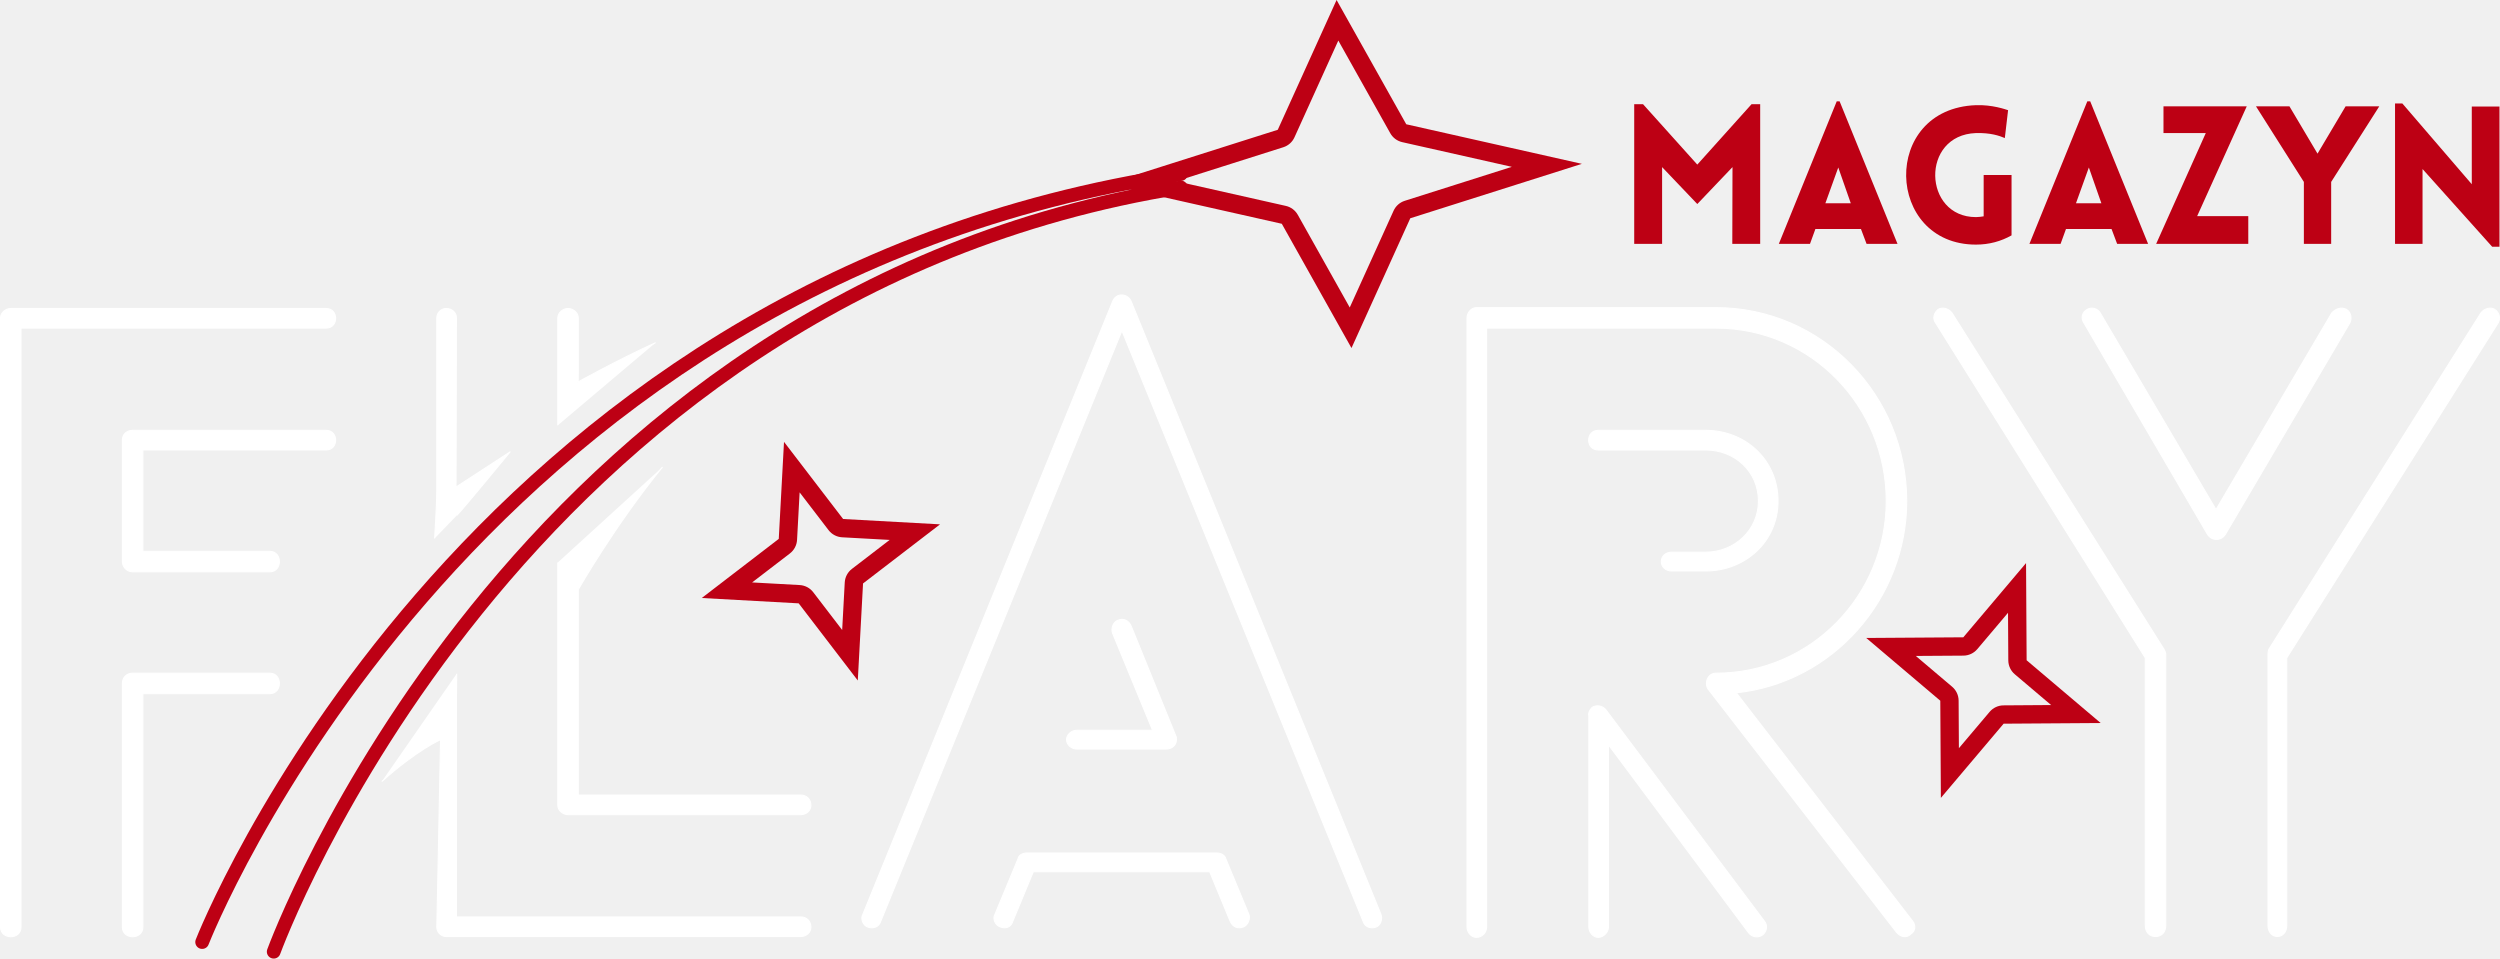
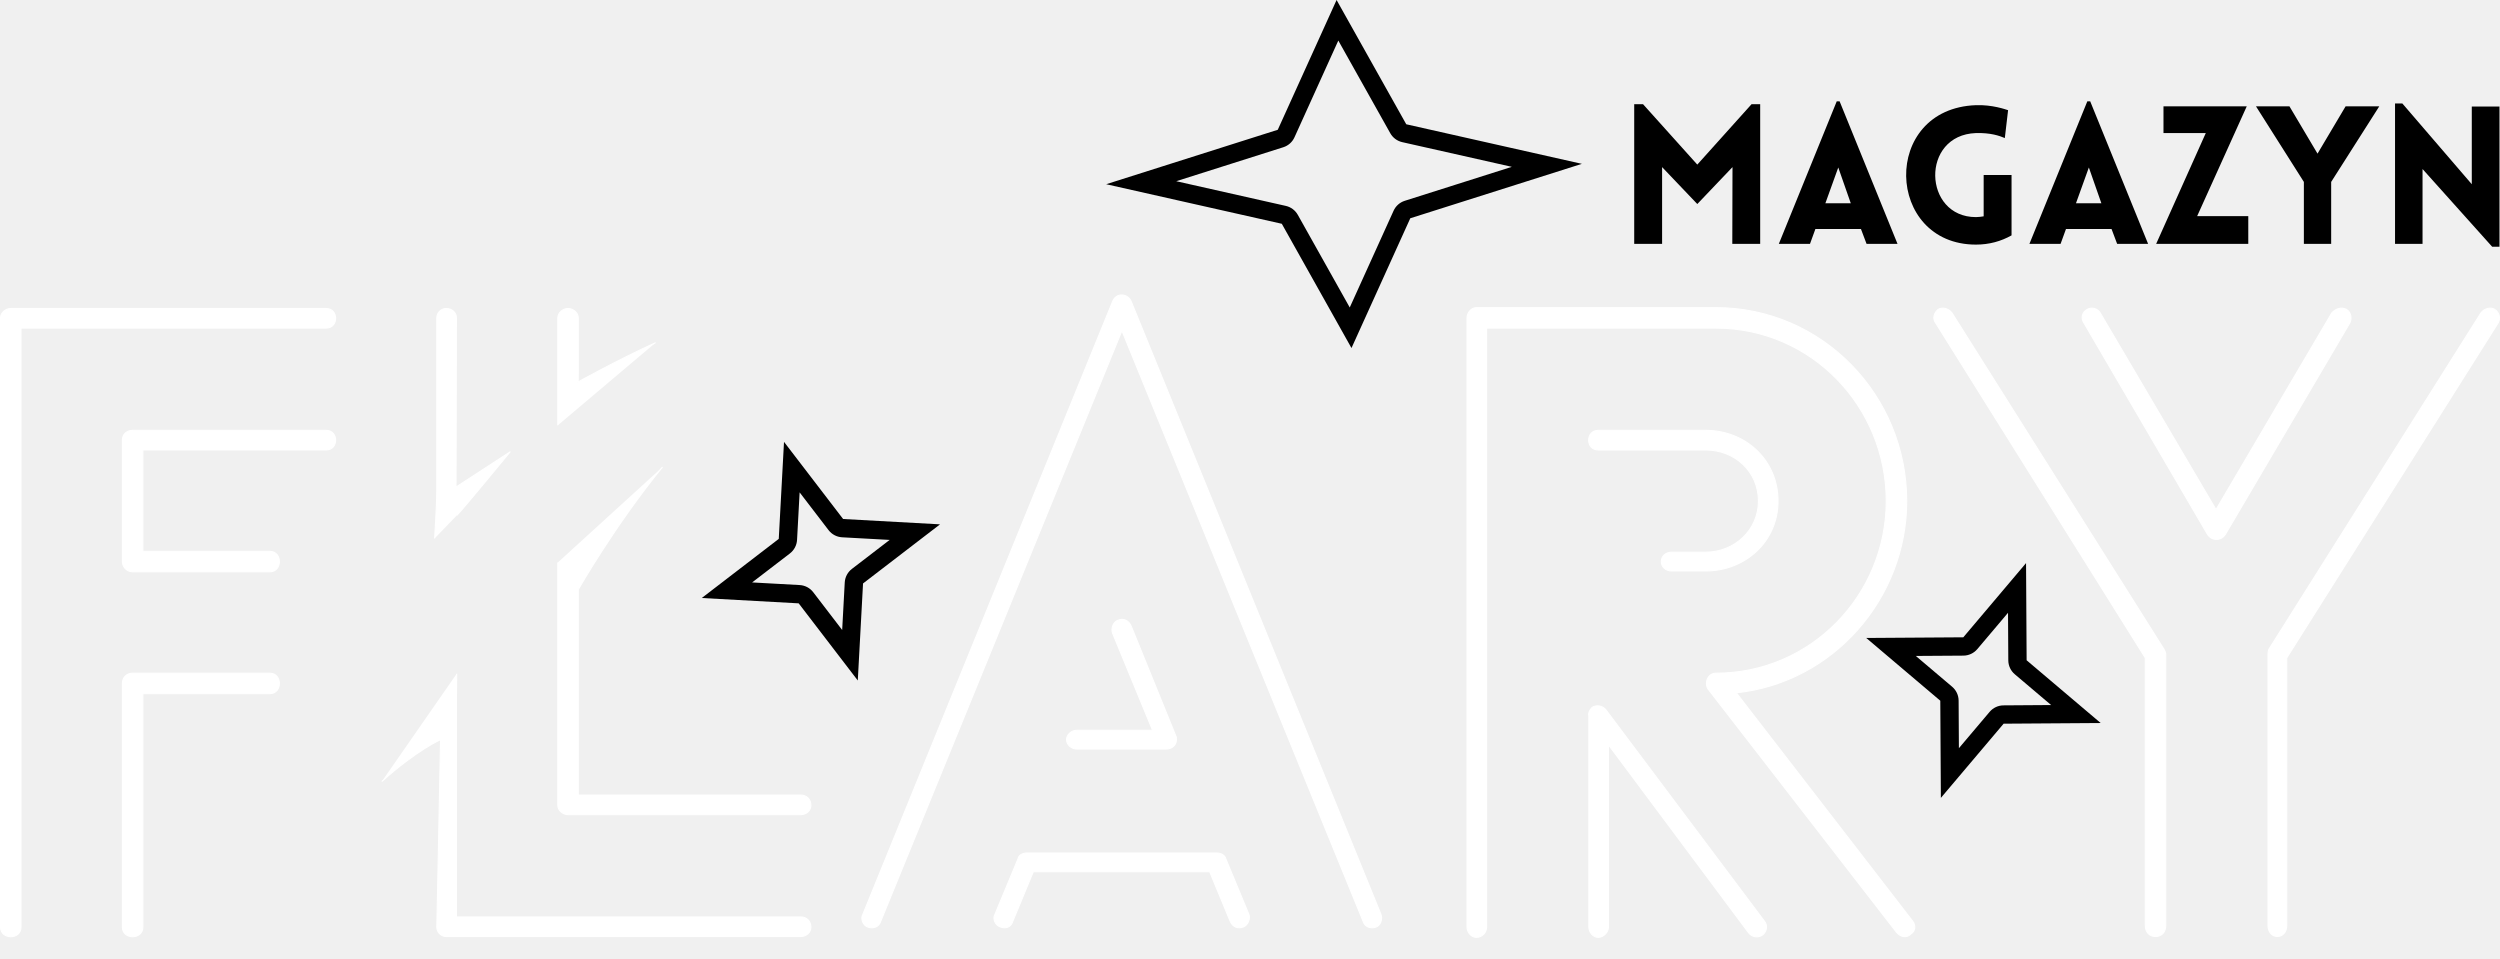
<svg xmlns="http://www.w3.org/2000/svg" width="1455.35" height="558.025" viewBox="0 0 1091.512 418.519">
-   <path fill="#bd0014" fill-rule="evenodd" d="M741.048 71.866 717.368 45.5h-3.863v60.96h12.177V72.957l15.367 16.125 15.368-16.125-.086 33.504h12.175V45.5h-3.777zm35.602 34.595h13.605l2.348-6.465h19.902l2.438 6.465h13.516l-25.274-62.22h-1.258zm20.32-17.715 5.625-15.621 5.461 15.62zm81.282 14.02V76.402h-12.176v18.05c-1.09.169-2.266.337-3.36.337-23.172 0-24.265-35.856 0-36.692 6.383-.168 10.246 1.172 12.598 2.184l1.426-12.176c-1.09-.336-6.887-2.437-14.024-2.184-41.644 1.512-39.632 60.875 0 60.875 5.711 0 10.918-1.425 15.536-4.03m7.808 3.695h13.606l2.347-6.465h19.903l2.433 6.465h13.52l-25.274-62.22h-1.261zm20.32-17.715 5.625-15.621 5.461 15.62zm75.231 17.715v-12.09h-22.329c7.219-15.953 14.437-31.91 21.66-47.946h-36.356v11.672h18.473c-7.219 16.035-14.441 32.242-21.664 48.364zm24.269 0h11.922V79.425l21-33h-14.699l-12.262 20.657-12.257-20.657H984.97l20.91 33zm51.812-32.665 30.4 33.926h3.19V46.507h-12.09v33.922l-30.32-35.265h-3.19v61.297h12.01zm0 0" />
+   <path fill="lab(30% 80 97)" fill-rule="evenodd" d="M741.048 71.866 717.368 45.5h-3.863v60.96h12.177V72.957l15.367 16.125 15.368-16.125-.086 33.504h12.175V45.5h-3.777zm35.602 34.595h13.605l2.348-6.465h19.902l2.438 6.465h13.516l-25.274-62.22h-1.258zm20.32-17.715 5.625-15.621 5.461 15.62zm81.282 14.02V76.402h-12.176v18.05c-1.09.169-2.266.337-3.36.337-23.172 0-24.265-35.856 0-36.692 6.383-.168 10.246 1.172 12.598 2.184l1.426-12.176c-1.09-.336-6.887-2.437-14.024-2.184-41.644 1.512-39.632 60.875 0 60.875 5.711 0 10.918-1.425 15.536-4.03m7.808 3.695h13.606l2.347-6.465h19.903l2.433 6.465h13.52l-25.274-62.22h-1.261zm20.32-17.715 5.625-15.621 5.461 15.62zm75.231 17.715v-12.09h-22.329c7.219-15.953 14.437-31.91 21.66-47.946h-36.356v11.672h18.473c-7.219 16.035-14.441 32.242-21.664 48.364zm24.269 0h11.922V79.425l21-33h-14.699l-12.262 20.657-12.257-20.657H984.97l20.91 33zm51.812-32.665 30.4 33.926h3.19V46.507h-12.09v33.922l-30.32-35.265h-3.19v61.297h12.01zm0 0" />
  <path fill="#fff" fill-rule="evenodd" stroke="#fff" stroke-linejoin="round" stroke-miterlimit="10" stroke-width=".474" d="M117.798 293.926H57.904c-2.606 0-4.465 1.859-4.465 4.46v106.403c0 5.582 8.93 5.582 8.93 0V302.851h55.43c5.581 0 5.581-8.926 0-8.926zm24.555-106.032h-84.45c-2.605 0-4.464 1.86-4.464 4.094v53.2c0 2.233 1.86 4.464 4.465 4.464h59.894c5.582 0 5.582-8.93 0-8.93h-55.43v-44.27h79.985c5.582 0 5.582-8.558 0-8.558zM9.166 404.789v-261.54h133.186c5.582 0 5.582-8.554 0-8.554H4.702c-2.23 0-4.465 1.86-4.465 4.09v266.004c0 5.582 8.93 5.582 8.93 0zm190.316-179.793c2.727-2.774 23.215-27.696 23.215-27.696l-23.598 15.352.176-73.867c0-2.23-1.86-4.09-4.465-4.09-2.23 0-4.094 1.86-4.094 4.09v75.125c0 6.59-.964 21.18-.964 21.18m-23.06 106.128c15.267-13.742 25.77-18.355 25.77-18.355s.06-8.817.043-8.125c-.687 37.945-1.789 90.05-1.789 90.05 0 2.235 1.864 4.094 4.094 4.094h154.766c2.605 0 4.465-1.859 4.465-4.093 0-2.602-1.86-4.461-4.465-4.461H199.275V305.57c0-5.746.117-3.668.117-11.402" />
  <path fill="#fff" fill-rule="evenodd" stroke="#fff" stroke-linejoin="round" stroke-miterlimit="10" stroke-width=".474" d="M243.548 245.578v106.011c0 2.235 2.23 4.094 4.465 4.094h101.563c2.605 0 4.465-1.86 4.465-4.094 0-2.605-1.86-4.464-4.465-4.464h-97.102v-89.73s15.95-28.013 36.762-53.474m-2.996-54.308c-16.684 7.598-33.977 17.234-33.977 17.234s.211 2.864.211-5.226v-22.836c0-2.23-2.23-4.09-4.46-4.09-2.235 0-4.466 1.86-4.466 4.09v46.898m226.567 141.352h39.066c2.602 0 4.461-1.86 4.461-4.09 0-.746 0-1.117-.37-1.863l-19.345-47.621c-1.117-2.602-3.347-3.72-5.953-2.602-1.86.742-2.976 3.348-2.234 5.578l17.488 42.414h-33.113c-2.23 0-4.461 1.86-4.461 4.094 0 2.23 2.23 4.09 4.46 4.09zm-27.903 75.151 8.93-21.578h77.012l8.93 21.578c1.113 2.602 3.347 3.348 5.578 2.602 2.234-.743 3.347-3.72 2.605-5.578l-10.047-24.184c-.37-1.488-1.86-2.606-4.09-2.606h-82.593c-1.86 0-3.72.747-4.09 2.606L434.4 399.21c-1.113 1.859 0 4.835 2.605 5.578 2.23.746 4.465 0 5.207-2.602zm-57.664 0 105.286-257.82 105.285 257.82c.746 2.602 3.347 3.348 5.582 2.602 2.23-.743 2.976-3.72 2.23-5.578L493.927 131.718c-1.488-3.722-6.699-4.093-8.187 0L376.736 399.211c-1.117 1.859 0 4.835 2.23 5.578 2.235.746 4.836 0 5.582-2.602zm360.129-152.905c17.485 0 31.621-13.024 31.621-30.508 0-17.855-14.136-30.879-31.62-30.879h-46.876c-5.582 0-5.582 8.559 0 8.559h46.875c12.649 0 23.067 9.3 23.067 22.32 0 12.648-10.418 22.32-23.067 22.32h-14.883c-2.601 0-4.464 1.864-4.464 4.094 0 2.234 1.863 4.094 4.465 4.094zm25.672 152.906-69.199-92.266c-1.488-1.859-4.094-2.234-5.953-1.117-1.117 1.117-1.86 2.606-1.488 3.723v92.262c0 2.234 1.859 4.465 4.093 4.465 2.23 0 4.461-2.231 4.461-4.465v-79.614l61.016 81.848c1.488 2.23 4.465 2.606 6.324 1.117 1.86-1.488 2.234-4.094.746-5.953zm-121.285 2.602v-261.54h100.078c41.668 0 74.406 34.227 74.406 75.524 0 40.926-32.738 75.152-74.406 75.152-2.234 0-4.094 1.86-4.094 4.461 0 1.118.371 2.235 1.118 2.98l81.847 105.657c1.86 2.23 4.465 2.606 6.324.742 1.86-1.113 2.235-3.719.743-5.578l-77.008-99.707c42.41-4.465 74.406-41.297 74.406-83.707 0-46.133-36.832-84.453-83.336-84.453H644.599c-2.23 0-4.09 2.234-4.09 4.465v266.004c0 2.234 1.86 4.465 4.09 4.465 2.606 0 4.465-2.231 4.465-4.465zm260.797-263.77 53.941 92.266c1.86 2.972 5.961 2.972 7.82 0l54.31-92.266c1.12-2.234.378-4.836-1.49-5.953-2.23-1.117-4.46-.371-6.32 1.488l-50.6 85.942-50.595-85.942c-1.113-1.86-3.718-2.605-5.578-1.488-2.234 1.117-2.976 3.719-1.488 5.953zm173.371-4.465-92.64 146.953c-.372 1.118-.372 1.86-.372 2.606v117.933c0 2.977 1.864 4.836 4.09 4.836 2.23 0 4.094-1.859 4.094-4.836v-116.82l92.27-146.207c1.109-1.86.738-4.465-1.493-5.953-1.86-1.117-4.469-.371-5.949 1.488zM945.576 404.046V285.738c0-.742-.371-1.488-.742-2.23l-92.637-146.954c-1.488-1.86-4.094-2.605-5.953-1.488-1.864 1.488-2.606 4.094-1.117 5.953l91.52 146.207v116.82c0 2.977 1.858 4.836 4.464 4.836 2.605 0 4.465-1.859 4.465-4.836zm0 0" />
-   <path fill="none" stroke="#bd0014" stroke-linecap="round" stroke-miterlimit="1.5" stroke-width="6" d="M119.505 415.519S223.654 128.714 515.58 81.859" />
-   <path fill="none" stroke="#bd0014" stroke-linecap="round" stroke-miterlimit="1.5" stroke-width="6" d="M88.263 411.304S200.627 123.07 515.58 75.98" />
-   <path fill="#bd0014" fill-rule="evenodd" d="m583.556 0 30.422 54.257 76.68 17.278L615.736 95.3l-25.672 56.66-30.426-54.257-76.676-17.274 74.918-23.77Zm.758 17.71L565.17 59.96a8 8 0 0 1-4.868 4.325l-46.754 14.831 47.848 10.781a8 8 0 0 1 5.223 3.895l22.687 40.457 19.145-42.25a8 8 0 0 1 4.867-4.325l46.754-14.832-47.852-10.78a8 8 0 0 1-5.218-3.892zm300.27 228.137.25 42.434 32.336 27.394-42.38.293-27.398 32.399-.25-42.43-32.336-27.398 42.38-.29zm-7.872 21.7-13.418 15.867a8.02 8.02 0 0 1-6.054 2.836l-20.793.14 15.863 13.442a8 8 0 0 1 2.832 6.058l.121 20.778 13.418-15.868a8 8 0 0 1 6.055-2.832l20.793-.144-15.867-13.442a8 8 0 0 1-2.828-6.054zm-534.41-74.629 25.805 33.68 42.316 2.331-33.617 25.809-2.293 42.371-25.804-33.684-42.32-2.332 33.62-25.808zm6.817 22.05-1.121 20.75a8.01 8.01 0 0 1-3.118 5.914l-16.496 12.66 20.762 1.145a8 8 0 0 1 5.91 3.125l12.64 16.492 1.122-20.746a8.01 8.01 0 0 1 3.117-5.914l16.496-12.664-20.765-1.144a8 8 0 0 1-5.91-3.122zm0 0" />
+   <path fill="none" stroke="lab(30% 80 97)" stroke-linecap="round" stroke-miterlimit="1.5" stroke-width="6" d="M119.505 415.519S223.654 128.714 515.58 81.859" />
+   <path fill="none" stroke="lab(30% 80 97)" stroke-linecap="round" stroke-miterlimit="1.5" stroke-width="6" d="M88.263 411.304S200.627 123.07 515.58 75.98" />
+   <path fill="lab(30% 80 97)" fill-rule="evenodd" d="m583.556 0 30.422 54.257 76.68 17.278L615.736 95.3l-25.672 56.66-30.426-54.257-76.676-17.274 74.918-23.77Zm.758 17.71L565.17 59.96a8 8 0 0 1-4.868 4.325l-46.754 14.831 47.848 10.781a8 8 0 0 1 5.223 3.895l22.687 40.457 19.145-42.25a8 8 0 0 1 4.867-4.325l46.754-14.832-47.852-10.78a8 8 0 0 1-5.218-3.892zm300.27 228.137.25 42.434 32.336 27.394-42.38.293-27.398 32.399-.25-42.43-32.336-27.398 42.38-.29zm-7.872 21.7-13.418 15.867a8.02 8.02 0 0 1-6.054 2.836l-20.793.14 15.863 13.442a8 8 0 0 1 2.832 6.058l.121 20.778 13.418-15.868a8 8 0 0 1 6.055-2.832l20.793-.144-15.867-13.442a8 8 0 0 1-2.828-6.054zm-534.41-74.629 25.805 33.68 42.316 2.331-33.617 25.809-2.293 42.371-25.804-33.684-42.32-2.332 33.62-25.808zm6.817 22.05-1.121 20.75a8.01 8.01 0 0 1-3.118 5.914l-16.496 12.66 20.762 1.145a8 8 0 0 1 5.91 3.125l12.64 16.492 1.122-20.746a8.01 8.01 0 0 1 3.117-5.914l16.496-12.664-20.765-1.144a8 8 0 0 1-5.91-3.122zm0 0" />
</svg>
